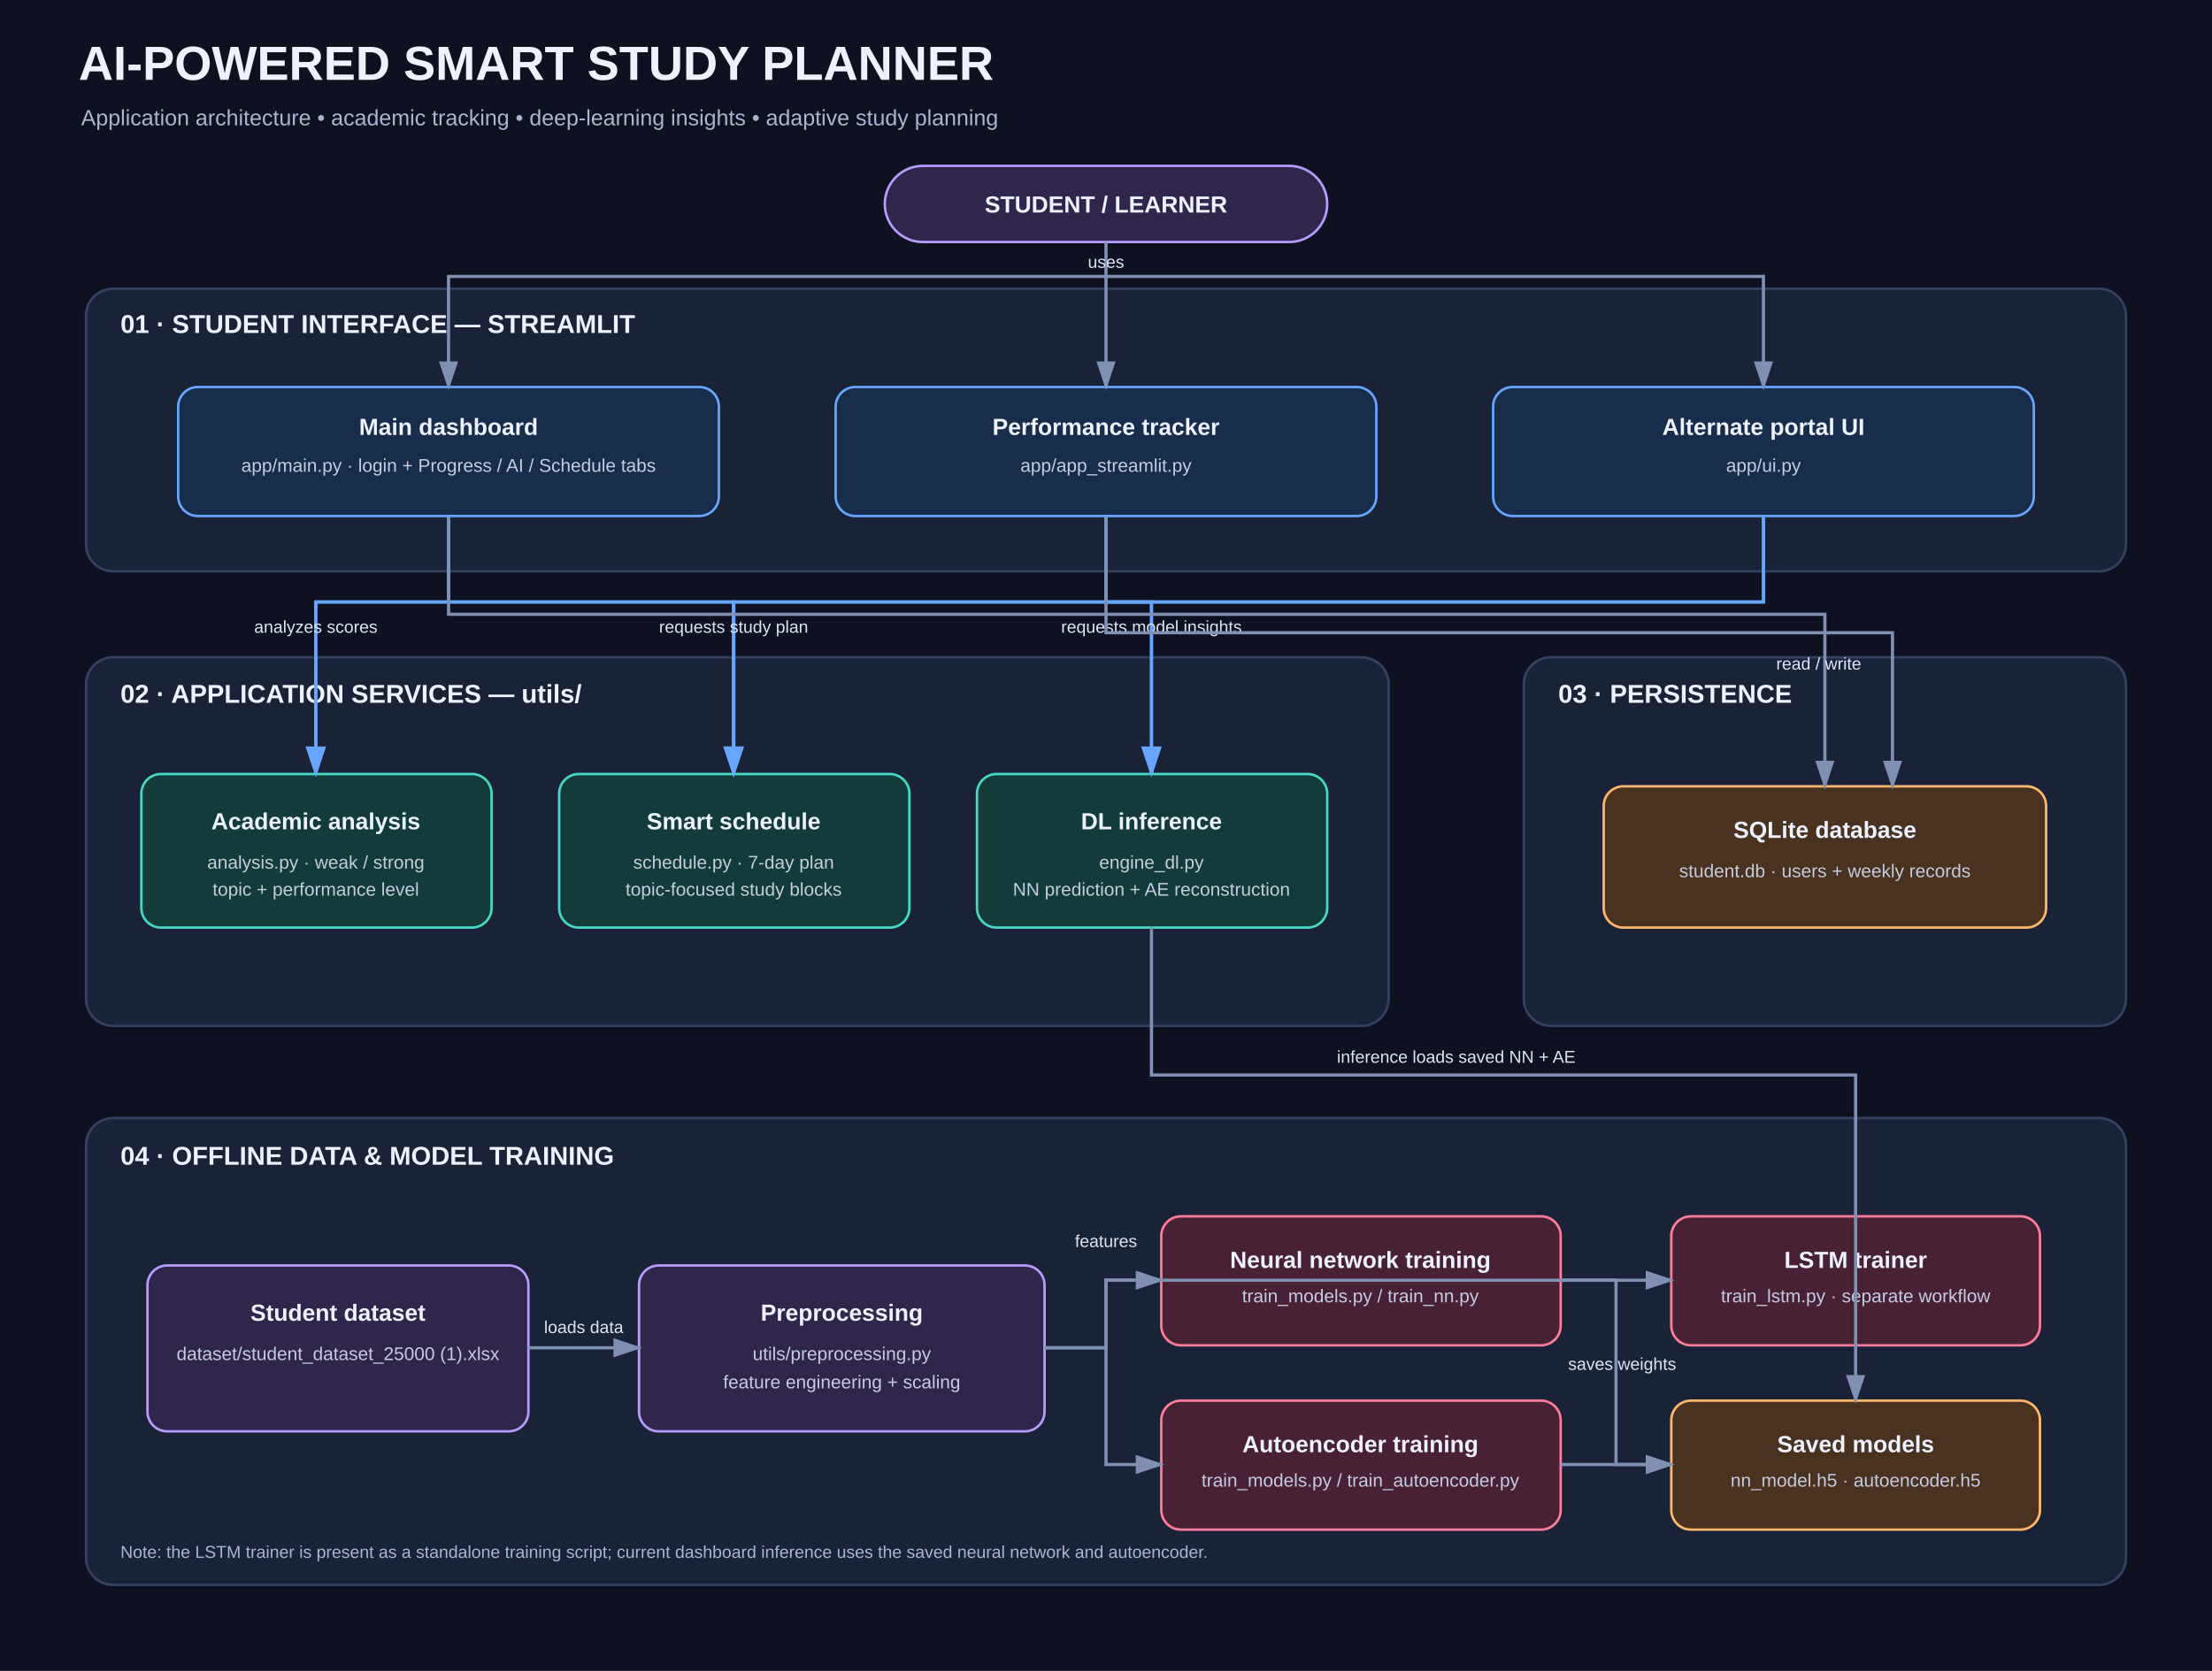
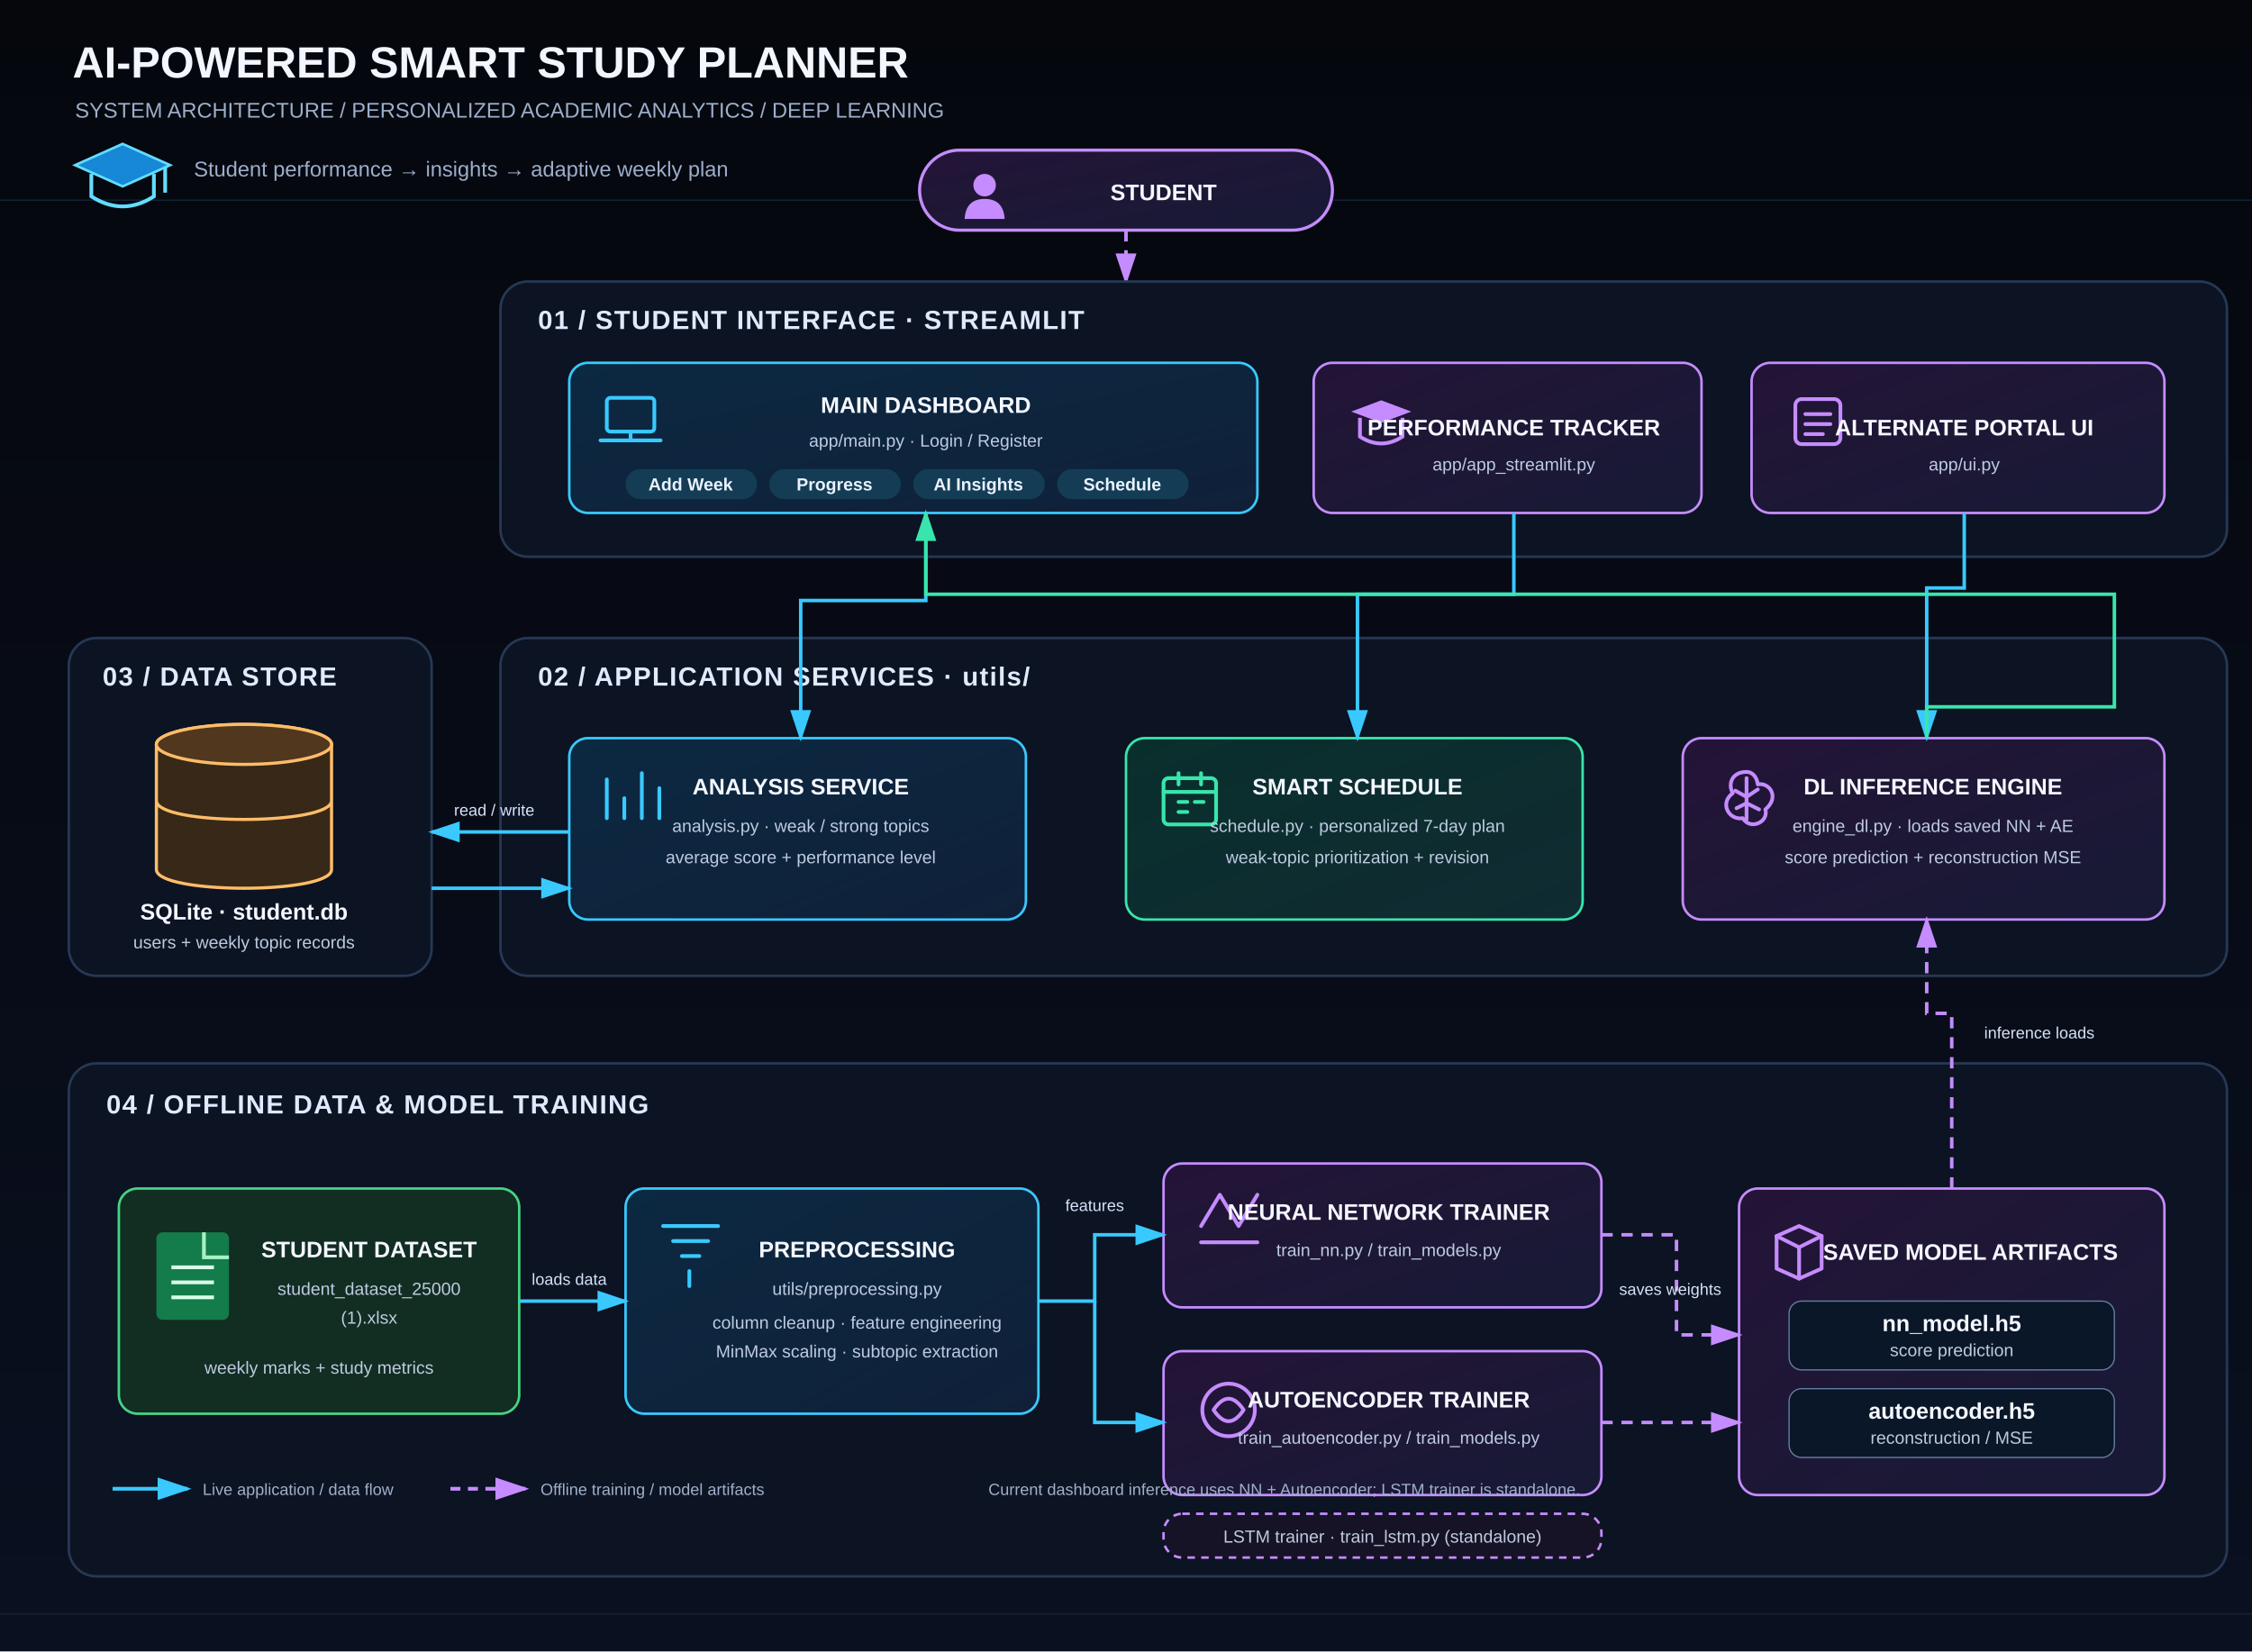
- <svg xmlns="http://www.w3.org/2000/svg" width="1800" height="1360" viewBox="0 0 1800 1360">
+ <svg xmlns="http://www.w3.org/2000/svg" width="1800" height="1320" viewBox="0 0 1800 1320">
  <defs>
-     <marker id="arr" markerWidth="10" markerHeight="10" refX="8" refY="3" orient="auto">
-       <path d="M0,0 L0,6 L9,3 z" fill="#8090b2" />
+     <linearGradient id="bg" x2="0" y2="1">
+       <stop stop-color="#05070d" />
+       <stop offset="1" stop-color="#0a1020" />
+     </linearGradient>
+     <linearGradient id="cyan" x2="1" y2="1">
+       <stop stop-color="#0b2941" />
+       <stop offset="1" stop-color="#102039" />
+     </linearGradient>
+     <linearGradient id="violet" x2="1" y2="1">
+       <stop stop-color="#241437" />
+       <stop offset="1" stop-color="#171a35" />
+     </linearGradient>
+     <linearGradient id="green" x2="1" y2="1">
+       <stop stop-color="#092f2c" />
+       <stop offset="1" stop-color="#102b32" />
+     </linearGradient>
+     <filter id="glow">
+       <feGaussianBlur stdDeviation="5" result="b" />
+       <feMerge>
+         <feMergeNode in="b" />
+         <feMergeNode in="SourceGraphic" />
+       </feMerge>
+     </filter>
+     <marker id="aC" markerWidth="10" markerHeight="10" refX="8" refY="3" orient="auto">
+       <path d="M0 0L0 6L9 3Z" fill="#39c9ff" />
    </marker>
-     <marker id="arrBlue" markerWidth="10" markerHeight="10" refX="8" refY="3" orient="auto">
-       <path d="M0,0 L0,6 L9,3 z" fill="#66a6ff" />
+     <marker id="aP" markerWidth="10" markerHeight="10" refX="8" refY="3" orient="auto">
+       <path d="M0 0L0 6L9 3Z" fill="#c58cff" />
+     </marker>
+     <marker id="aG" markerWidth="10" markerHeight="10" refX="8" refY="3" orient="auto">
+       <path d="M0 0L0 6L9 3Z" fill="#38e6ad" />
    </marker>
    <style>
-     .bg{fill:#0e1220}.title{font:700 39px 'Segoe UI',Arial;fill:#eef2ff}.sub{font:18px 'Segoe UI',Arial;fill:#aab5d1}
-     .panel{fill:#1a2238;stroke:#34415f;stroke-width:2}.pt{font:700 21px 'Segoe UI',Arial;fill:#eef2ff}
-     .n{stroke-width:2;rx:16}.nt{font:700 19px 'Segoe UI',Arial;fill:#eef2ff;text-anchor:middle}.ns{font:15px 'Segoe UI',Arial;fill:#c5cce0;text-anchor:middle}
-     .edge{fill:none;stroke:#8090b2;stroke-width:2.6;marker-end:url(#arr)}.edgeblue{fill:none;stroke:#66a6ff;stroke-width:2.8;marker-end:url(#arrBlue)}
-     .lab{font:14px 'Segoe UI',Arial;fill:#dce4fa;text-anchor:middle}
-     .foot{font:14px 'Segoe UI',Arial;fill:#aab5d1}
-   </style>
+  .h{font:700 35px 'Segoe UI',Arial;fill:#f3f6ff}.sub{font:17px 'Segoe UI',Arial;fill:#9daecb}
+  .panel{fill:#0c1322;stroke:#263854;stroke-width:2}.pt{font:700 21px 'Segoe UI',Arial;fill:#dfeaff;letter-spacing:1px}
+  .node{stroke-width:2;rx:15}.nt{font:700 18px 'Segoe UI',Arial;fill:#f5f7ff;text-anchor:middle}.ns{font:14px 'Segoe UI',Arial;fill:#bdcbe0;text-anchor:middle}
+  .edgeC{fill:none;stroke:#39c9ff;stroke-width:2.8;marker-end:url(#aC)}.edgeP{fill:none;stroke:#c58cff;stroke-width:2.8;stroke-dasharray:9 7;marker-end:url(#aP)}.edgeG{fill:none;stroke:#38e6ad;stroke-width:2.8;marker-end:url(#aG)}
+  .label{font:13px 'Segoe UI',Arial;fill:#d5e2f8;text-anchor:middle}.tiny{font:13px 'Segoe UI',Arial;fill:#9fb0cb}
+  .ico{fill:none;stroke:currentColor;stroke-width:3;stroke-linecap:round;stroke-linejoin:round}
+  .tag{font:700 14px 'Segoe UI',Arial;fill:#eaf2ff}
+  </style>
  </defs>
-   <rect class="bg" width="1800" height="1360" />
-   <text class="title" x="64" y="65">AI-POWERED SMART STUDY PLANNER</text>
-   <text class="sub" x="66" y="102">Application architecture • academic tracking • deep-learning insights • adaptive study planning</text>
-   <rect x="720" y="135" width="360" height="62" rx="31" fill="#30264b" stroke="#b69cff" stroke-width="2" />
-   <text class="nt" x="900" y="173">STUDENT / LEARNER</text>
-   <rect class="panel" x="70" y="235" width="1660" height="230" rx="22" />
-   <text class="pt" x="98" y="271">01  ·  STUDENT INTERFACE — STREAMLIT</text>
-   <rect class="n" x="145" y="315" width="440" height="105" fill="#172d4b" stroke="#66a6ff" />
-   <text class="nt" x="365" y="354">Main dashboard</text>
-   <text class="ns" x="365" y="384">app/main.py · login + Progress / AI / Schedule tabs</text>
-   <rect class="n" x="680" y="315" width="440" height="105" fill="#172d4b" stroke="#66a6ff" />
-   <text class="nt" x="900" y="354">Performance tracker</text>
-   <text class="ns" x="900" y="384">app/app_streamlit.py</text>
-   <rect class="n" x="1215" y="315" width="440" height="105" fill="#172d4b" stroke="#66a6ff" />
-   <text class="nt" x="1435" y="354">Alternate portal UI</text>
-   <text class="ns" x="1435" y="384">app/ui.py</text>
-   <path class="edge" d="M900 197 V225 H365 V315" />
-   <path class="edge" d="M900 225 V315" />
-   <path class="edge" d="M900 225 H1435 V315" />
-   <text class="lab" x="900" y="218">uses</text>
-   <rect class="panel" x="70" y="535" width="1060" height="300" rx="22" />
-   <text class="pt" x="98" y="572">02  ·  APPLICATION SERVICES — utils/</text>
-   <rect class="n" x="115" y="630" width="285" height="125" fill="#123b3a" stroke="#46d7c5" />
-   <text class="nt" x="257" y="675">Academic analysis</text>
-   <text class="ns" x="257" y="707">analysis.py · weak / strong</text>
-   <text class="ns" x="257" y="729">topic + performance level</text>
-   <rect class="n" x="455" y="630" width="285" height="125" fill="#123b3a" stroke="#46d7c5" />
-   <text class="nt" x="597" y="675">Smart schedule</text>
-   <text class="ns" x="597" y="707">schedule.py · 7-day plan</text>
-   <text class="ns" x="597" y="729">topic-focused study blocks</text>
-   <rect class="n" x="795" y="630" width="285" height="125" fill="#123b3a" stroke="#46d7c5" />
-   <text class="nt" x="937" y="675">DL inference</text>
-   <text class="ns" x="937" y="707">engine_dl.py</text>
-   <text class="ns" x="937" y="729">NN prediction + AE reconstruction</text>
-   <path class="edgeblue" d="M365 420 V490 H257 V630" />
-   <path class="edgeblue" d="M365 490 H597 V630" />
-   <path class="edgeblue" d="M900 420 V490 H937 V630" />
-   <path class="edgeblue" d="M1435 420 V490 H597 V630" />
-   <text class="lab" x="257" y="515">analyzes scores</text>
-   <text class="lab" x="597" y="515">requests study plan</text>
-   <text class="lab" x="937" y="515">requests model insights</text>
-   <rect class="panel" x="1240" y="535" width="490" height="300" rx="22" />
-   <text class="pt" x="1268" y="572">03  ·  PERSISTENCE</text>
-   <rect class="n" x="1305" y="640" width="360" height="115" fill="#49321f" stroke="#ffb86b" />
-   <text class="nt" x="1485" y="682">SQLite database</text>
-   <text class="ns" x="1485" y="714">student.db · users + weekly records</text>
-   <path class="edge" d="M365 420 V500 H1485 V640" />
-   <path class="edge" d="M900 420 V515 H1540 V640" />
-   <text class="lab" x="1480" y="545">read / write</text>
-   <rect class="panel" x="70" y="910" width="1660" height="380" rx="22" />
-   <text class="pt" x="98" y="948">04  ·  OFFLINE DATA &amp; MODEL TRAINING</text>
-   <rect class="n" x="120" y="1030" width="310" height="135" fill="#30264b" stroke="#b69cff" />
-   <text class="nt" x="275" y="1075">Student dataset</text>
-   <text class="ns" x="275" y="1107">dataset/student_dataset_25000 (1).xlsx</text>
-   <rect class="n" x="520" y="1030" width="330" height="135" fill="#30264b" stroke="#b69cff" />
-   <text class="nt" x="685" y="1075">Preprocessing</text>
-   <text class="ns" x="685" y="1107">utils/preprocessing.py</text>
-   <text class="ns" x="685" y="1130">feature engineering + scaling</text>
-   <rect class="n" x="945" y="990" width="325" height="105" fill="#482234" stroke="#ff7d9a" />
-   <text class="nt" x="1107" y="1032">Neural network training</text>
-   <text class="ns" x="1107" y="1060">train_models.py / train_nn.py</text>
-   <rect class="n" x="945" y="1140" width="325" height="105" fill="#482234" stroke="#ff7d9a" />
-   <text class="nt" x="1107" y="1182">Autoencoder training</text>
-   <text class="ns" x="1107" y="1210">train_models.py / train_autoencoder.py</text>
-   <rect class="n" x="1360" y="990" width="300" height="105" fill="#482234" stroke="#ff7d9a" />
-   <text class="nt" x="1510" y="1032">LSTM trainer</text>
-   <text class="ns" x="1510" y="1060">train_lstm.py · separate workflow</text>
-   <rect class="n" x="1360" y="1140" width="300" height="105" fill="#49321f" stroke="#ffb86b" />
-   <text class="nt" x="1510" y="1182">Saved models</text>
-   <text class="ns" x="1510" y="1210">nn_model.h5 · autoencoder.h5</text>
-   <path class="edge" d="M430 1097 H520" />
-   <path class="edge" d="M850 1097 H900 V1042 H945" />
-   <path class="edge" d="M900 1097 V1192 H945" />
-   <path class="edge" d="M850 1097 H900 V1042 H1360" />
-   <path class="edge" d="M1270 1042 H1315 V1192 H1360" />
-   <path class="edge" d="M1270 1192 H1360" />
-   <path class="edge" d="M937 755 V875 H1510 V1140" />
-   <text class="lab" x="475" y="1085">loads data</text>
-   <text class="lab" x="900" y="1015">features</text>
-   <text class="lab" x="1320" y="1115">saves weights</text>
-   <text class="lab" x="1185" y="865">inference loads saved NN + AE</text>
-   <text class="foot" x="98" y="1268">Note: the LSTM trainer is present as a standalone training script; current dashboard inference uses the saved neural network and autoencoder.</text>
+   <rect width="1800" height="1320" fill="url(#bg)" />
+   <path d="M0 160H1800M0 1290H1800" stroke="#14243a" stroke-width="1" />
+   <text class="h" x="58" y="62">AI-POWERED SMART STUDY PLANNER</text>
+   <text class="sub" x="60" y="94">SYSTEM ARCHITECTURE  /  PERSONALIZED ACADEMIC ANALYTICS  /  DEEP LEARNING</text>
+   <g transform="translate(60 115)" color="#55d6ff">
+     <path d="M0 17L38 0L76 17L38 34Z" fill="#1688d5" stroke="#63ddff" stroke-width="2" />
+     <path d="M13 24V42Q38 58 63 42V24" fill="none" stroke="#63ddff" stroke-width="3" />
+     <path d="M72 18V39" stroke="#63ddff" stroke-width="3" />
+     <text x="95" y="26" class="sub">Student performance → insights → adaptive weekly plan</text>
+   </g>
+   <rect x="735" y="120" width="330" height="64" rx="32" fill="url(#violet)" stroke="#c58cff" stroke-width="2.5" />
+   <g transform="translate(770 137)" color="#c58cff">
+     <circle cx="17" cy="11" r="9" fill="#c58cff" />
+     <path d="M1 38Q2 22 17 22Q32 22 33 38Z" fill="#c58cff" />
+   </g>
+   <text class="nt" x="930" y="160">STUDENT</text>
+   <path class="edgeP" d="M900 184V225" />
+   <rect class="panel" x="400" y="225" width="1380" height="220" rx="22" />
+   <text class="pt" x="430" y="263">01  /  STUDENT INTERFACE  ·  STREAMLIT</text>
+   <rect class="node" x="455" y="290" width="550" height="120" fill="url(#cyan)" stroke="#39c9ff" />
+   <g transform="translate(485 318)" color="#39c9ff">
+     <rect x="0" y="0" width="38" height="27" rx="3" class="ico" />
+     <path d="M-5 34H43M19 27V34" class="ico" />
+   </g>
+   <text class="nt" x="740" y="330">MAIN DASHBOARD</text>
+   <text class="ns" x="740" y="357">app/main.py  ·  Login / Register</text>
+   <g transform="translate(500 375)">
+     <rect width="105" height="24" rx="12" fill="#143d55" />
+     <text class="tag" x="52" y="17" text-anchor="middle">Add Week</text>
+     <rect x="115" width="105" height="24" rx="12" fill="#143d55" />
+     <text class="tag" x="167" y="17" text-anchor="middle">Progress</text>
+     <rect x="230" width="105" height="24" rx="12" fill="#143d55" />
+     <text class="tag" x="282" y="17" text-anchor="middle">AI Insights</text>
+     <rect x="345" width="105" height="24" rx="12" fill="#143d55" />
+     <text class="tag" x="397" y="17" text-anchor="middle">Schedule</text>
+   </g>
+   <rect class="node" x="1050" y="290" width="310" height="120" fill="url(#violet)" stroke="#c58cff" />
+   <g transform="translate(1080 320)" color="#c58cff">
+     <path d="M0 9L24 0L48 9L24 18Z" fill="#c58cff" />
+     <path d="M7 14V29Q24 40 41 29V14" fill="none" stroke="#c58cff" stroke-width="3" />
+   </g>
+   <text class="nt" x="1210" y="348">PERFORMANCE TRACKER</text>
+   <text class="ns" x="1210" y="376">app/app_streamlit.py</text>
+   <rect class="node" x="1400" y="290" width="330" height="120" fill="url(#violet)" stroke="#c58cff" />
+   <g transform="translate(1435 319)" color="#c58cff">
+     <rect x="0" y="0" width="36" height="36" rx="5" class="ico" />
+     <path d="M8 12H28M8 20H28M8 28H22" class="ico" />
+   </g>
+   <text class="nt" x="1570" y="348">ALTERNATE PORTAL UI</text>
+   <text class="ns" x="1570" y="376">app/ui.py</text>
+   <rect class="panel" x="400" y="510" width="1380" height="270" rx="22" />
+   <text class="pt" x="430" y="548">02  /  APPLICATION SERVICES  ·  utils/</text>
+   <rect class="node" x="455" y="590" width="365" height="145" fill="url(#cyan)" stroke="#39c9ff" />
+   <g transform="translate(485 618)" color="#39c9ff">
+     <path d="M0 36V5M14 36V20M28 36V0M42 36V12" class="ico" />
+   </g>
+   <text class="nt" x="640" y="635">ANALYSIS SERVICE</text>
+   <text class="ns" x="640" y="665">analysis.py · weak / strong topics</text>
+   <text class="ns" x="640" y="690">average score + performance level</text>
+   <rect class="node" x="900" y="590" width="365" height="145" fill="url(#green)" stroke="#38e6ad" />
+   <g transform="translate(930 618)" color="#38e6ad">
+     <rect x="0" y="4" width="42" height="37" rx="4" class="ico" />
+     <path d="M0 15H42M12 0V9M30 0V9M12 23H19M25 23H32M12 31H19" class="ico" />
+   </g>
+   <text class="nt" x="1085" y="635">SMART SCHEDULE</text>
+   <text class="ns" x="1085" y="665">schedule.py · personalized 7-day plan</text>
+   <text class="ns" x="1085" y="690">weak-topic prioritization + revision</text>
+   <rect class="node" x="1345" y="590" width="385" height="145" fill="url(#violet)" stroke="#c58cff" />
+   <g transform="translate(1375 617)" color="#c58cff">
+     <path d="M21 0C9 0 6 10 10 17C-1 25 7 39 18 37C24 47 39 40 36 30C48 20 39 8 30 10C29 3 25 0 21 0Z" class="ico" />
+     <path d="M21 5V38M12 15L21 20L30 14M13 29L21 25L31 30" class="ico" />
+   </g>
+   <text class="nt" x="1545" y="635">DL INFERENCE ENGINE</text>
+   <text class="ns" x="1545" y="665">engine_dl.py · loads saved NN + AE</text>
+   <text class="ns" x="1545" y="690">score prediction + reconstruction MSE</text>
+   <path class="edgeC" d="M740 410V480H640V590" />
+   <path class="edgeC" d="M1210 410V475H1085V590" />
+   <path class="edgeC" d="M1570 410V470H1540V590" />
+   <path class="edgeG" d="M1540 590V565H1690V475H740V410" />
+   <rect class="panel" x="55" y="510" width="290" height="270" rx="22" />
+   <text class="pt" x="82" y="548">03  /  DATA STORE</text>
+   <g transform="translate(125 580)" color="#ffbd69">
+     <ellipse cx="70" cy="15" rx="70" ry="16" fill="#382817" stroke="#ffbd69" stroke-width="2.5" />
+     <path d="M0 15V115C0 135 140 135 140 115V15M0 60C0 80 140 80 140 60" fill="#382817" stroke="#ffbd69" stroke-width="2.5" />
+     <ellipse cx="70" cy="15" rx="70" ry="16" fill="#51371e" stroke="#ffbd69" stroke-width="2.5" />
+   </g>
+   <text class="nt" x="195" y="735">SQLite · student.db</text>
+   <text class="ns" x="195" y="758">users + weekly topic records</text>
+   <path class="edgeC" d="M455 665H345" />
+   <path class="edgeC" d="M345 710H455" />
+   <text class="label" x="395" y="652">read / write</text>
+   <rect class="panel" x="55" y="850" width="1725" height="410" rx="22" />
+   <text class="pt" x="85" y="890">04  /  OFFLINE DATA &amp; MODEL TRAINING</text>
+   <rect class="node" x="95" y="950" width="320" height="180" fill="#122d22" stroke="#45d483" />
+   <g transform="translate(125 985)">
+     <rect width="58" height="70" rx="5" fill="#147b4b" />
+     <path d="M38 0V20H58" fill="none" stroke="#a4f2c3" stroke-width="3" />
+     <path d="M12 28H46M12 40H46M12 52H46" stroke="#d9ffe8" stroke-width="3" />
+   </g>
+   <text class="nt" x="295" y="1005">STUDENT DATASET</text>
+   <text class="ns" x="295" y="1035">student_dataset_25000</text>
+   <text class="ns" x="295" y="1058">(1).xlsx</text>
+   <text class="ns" x="255" y="1098">weekly marks + study metrics</text>
+   <rect class="node" x="500" y="950" width="330" height="180" fill="url(#cyan)" stroke="#39c9ff" />
+   <g transform="translate(530 980)" color="#39c9ff">
+     <path d="M0 0H44M8 12H36M15 24H29M21 36V48" class="ico" />
+   </g>
+   <text class="nt" x="685" y="1005">PREPROCESSING</text>
+   <text class="ns" x="685" y="1035">utils/preprocessing.py</text>
+   <text class="ns" x="685" y="1062">column cleanup · feature engineering</text>
+   <text class="ns" x="685" y="1085">MinMax scaling · subtopic extraction</text>
+   <rect class="node" x="930" y="930" width="350" height="115" fill="url(#violet)" stroke="#c58cff" />
+   <g transform="translate(960 955)" color="#c58cff">
+     <path d="M0 25L15 0L30 25L45 0" class="ico" />
+     <path d="M0 38H45" class="ico" />
+   </g>
+   <text class="nt" x="1110" y="975">NEURAL NETWORK TRAINER</text>
+   <text class="ns" x="1110" y="1004">train_nn.py / train_models.py</text>
+   <rect class="node" x="930" y="1080" width="350" height="115" fill="url(#violet)" stroke="#c58cff" />
+   <g transform="translate(960 1105)" color="#c58cff">
+     <circle cx="22" cy="22" r="21" class="ico" />
+     <path d="M10 22Q22 4 34 22Q22 40 10 22Z" class="ico" />
+   </g>
+   <text class="nt" x="1110" y="1125">AUTOENCODER TRAINER</text>
+   <text class="ns" x="1110" y="1154">train_autoencoder.py / train_models.py</text>
+   <rect class="node" x="930" y="1210" width="350" height="35" fill="#171326" stroke="#c58cff" stroke-dasharray="6 5" />
+   <text class="ns" x="1105" y="1233">LSTM trainer · train_lstm.py (standalone)</text>
+   <rect class="node" x="1390" y="950" width="340" height="245" fill="url(#violet)" stroke="#c58cff" />
+   <g transform="translate(1420 980)" color="#c58cff">
+     <path d="M0 8L18 0L36 8V34L18 42L0 34Z" class="ico" />
+     <path d="M0 8L18 17L36 8M18 17V42" class="ico" />
+   </g>
+   <text class="nt" x="1575" y="1007">SAVED MODEL ARTIFACTS</text>
+   <rect x="1430" y="1040" width="260" height="55" rx="10" fill="#0a1728" stroke="#657da5" />
+   <text class="nt" x="1560" y="1064">nn_model.h5</text>
+   <text class="ns" x="1560" y="1084">score prediction</text>
+   <rect x="1430" y="1110" width="260" height="55" rx="10" fill="#0a1728" stroke="#657da5" />
+   <text class="nt" x="1560" y="1134">autoencoder.h5</text>
+   <text class="ns" x="1560" y="1154">reconstruction / MSE</text>
+   <path class="edgeC" d="M415 1040H500" />
+   <path class="edgeC" d="M830 1040H875V987H930" />
+   <path class="edgeC" d="M875 1040V1137H930" />
+   <path class="edgeP" d="M1280 987H1340V1067H1390" />
+   <path class="edgeP" d="M1280 1137H1340V1137H1390" />
+   <path class="edgeP" d="M1560 950V810H1540V735" />
+   <text class="label" x="455" y="1027">loads data</text>
+   <text class="label" x="875" y="968">features</text>
+   <text class="label" x="1335" y="1035">saves weights</text>
+   <text class="label" x="1630" y="830">inference loads</text>
+   <g transform="translate(90 1190)">
+     <path d="M0 0H60" stroke="#39c9ff" stroke-width="3" marker-end="url(#aC)" />
+     <text class="tiny" x="72" y="5">Live application / data flow</text>
+     <path d="M270 0H330" stroke="#c58cff" stroke-width="3" stroke-dasharray="8 6" marker-end="url(#aP)" />
+     <text class="tiny" x="342" y="5">Offline training / model artifacts</text>
+     <text class="tiny" x="700" y="5">Current dashboard inference uses NN + Autoencoder; LSTM trainer is standalone.</text>
+   </g>
</svg>
